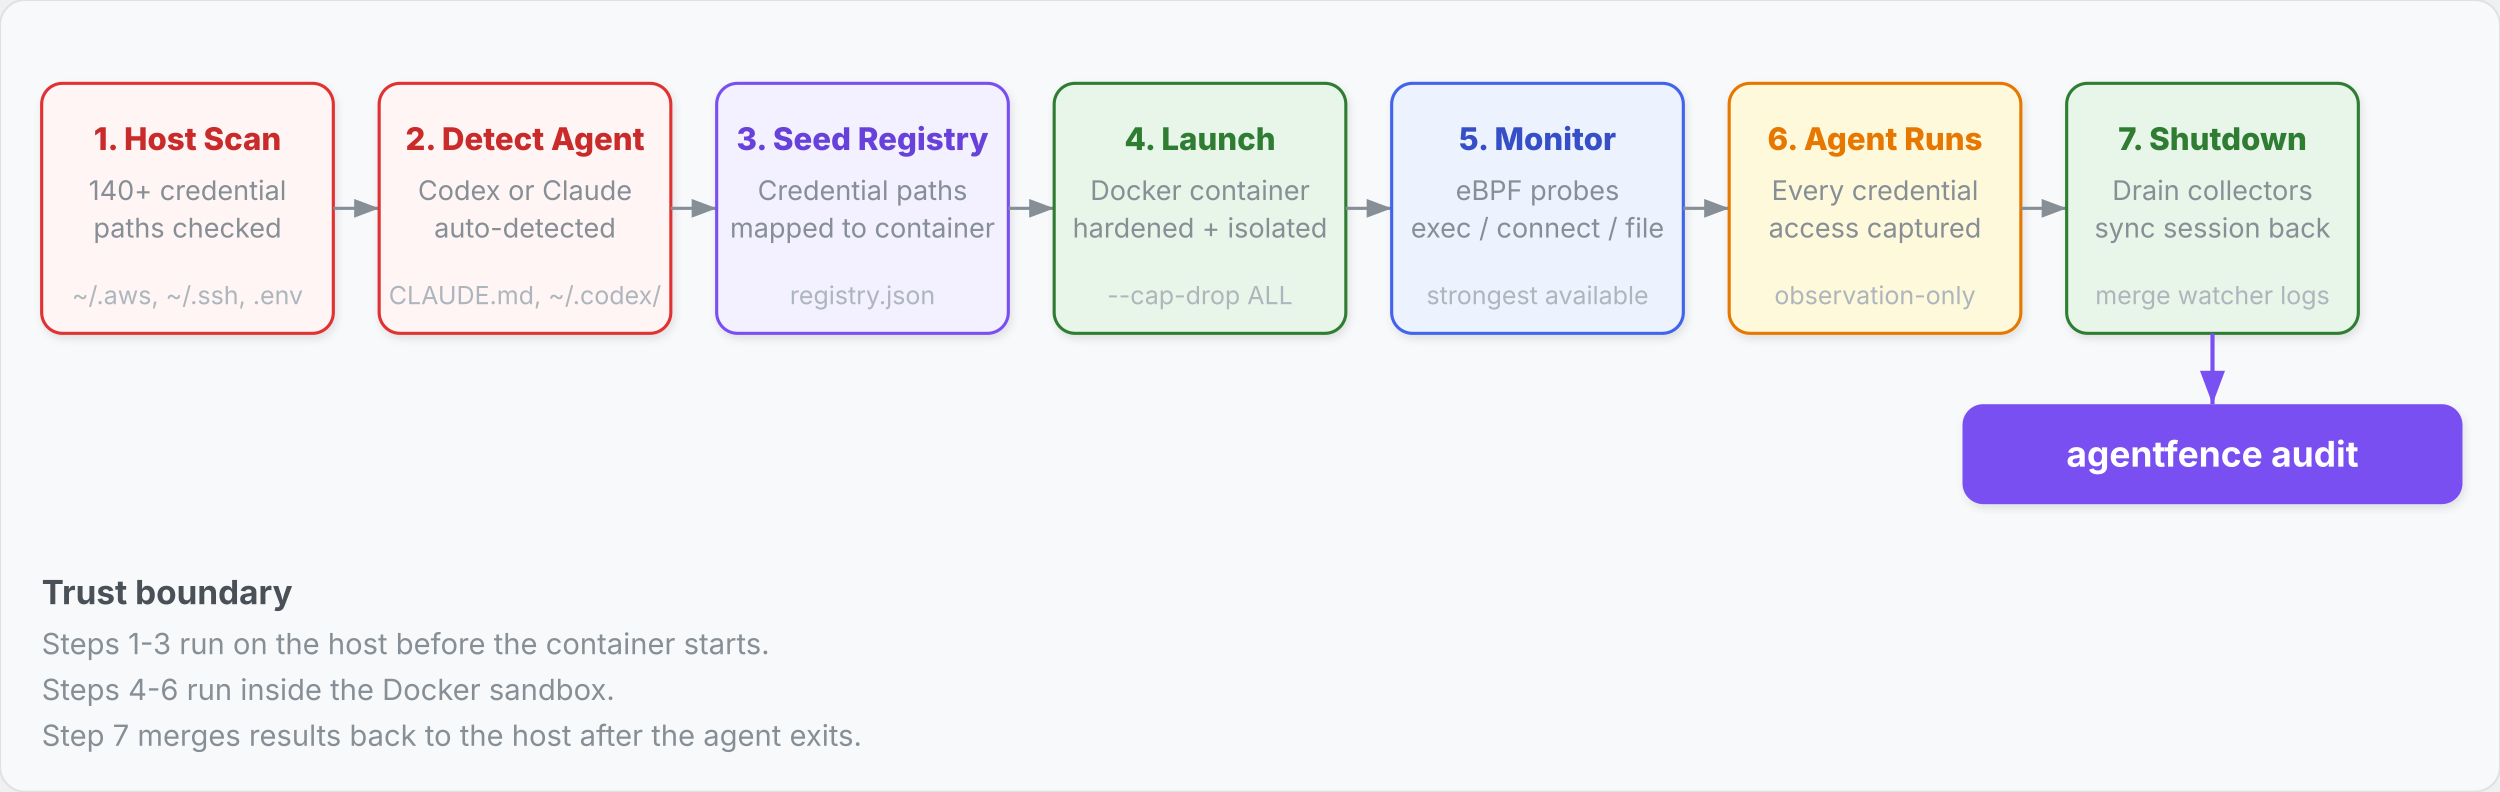
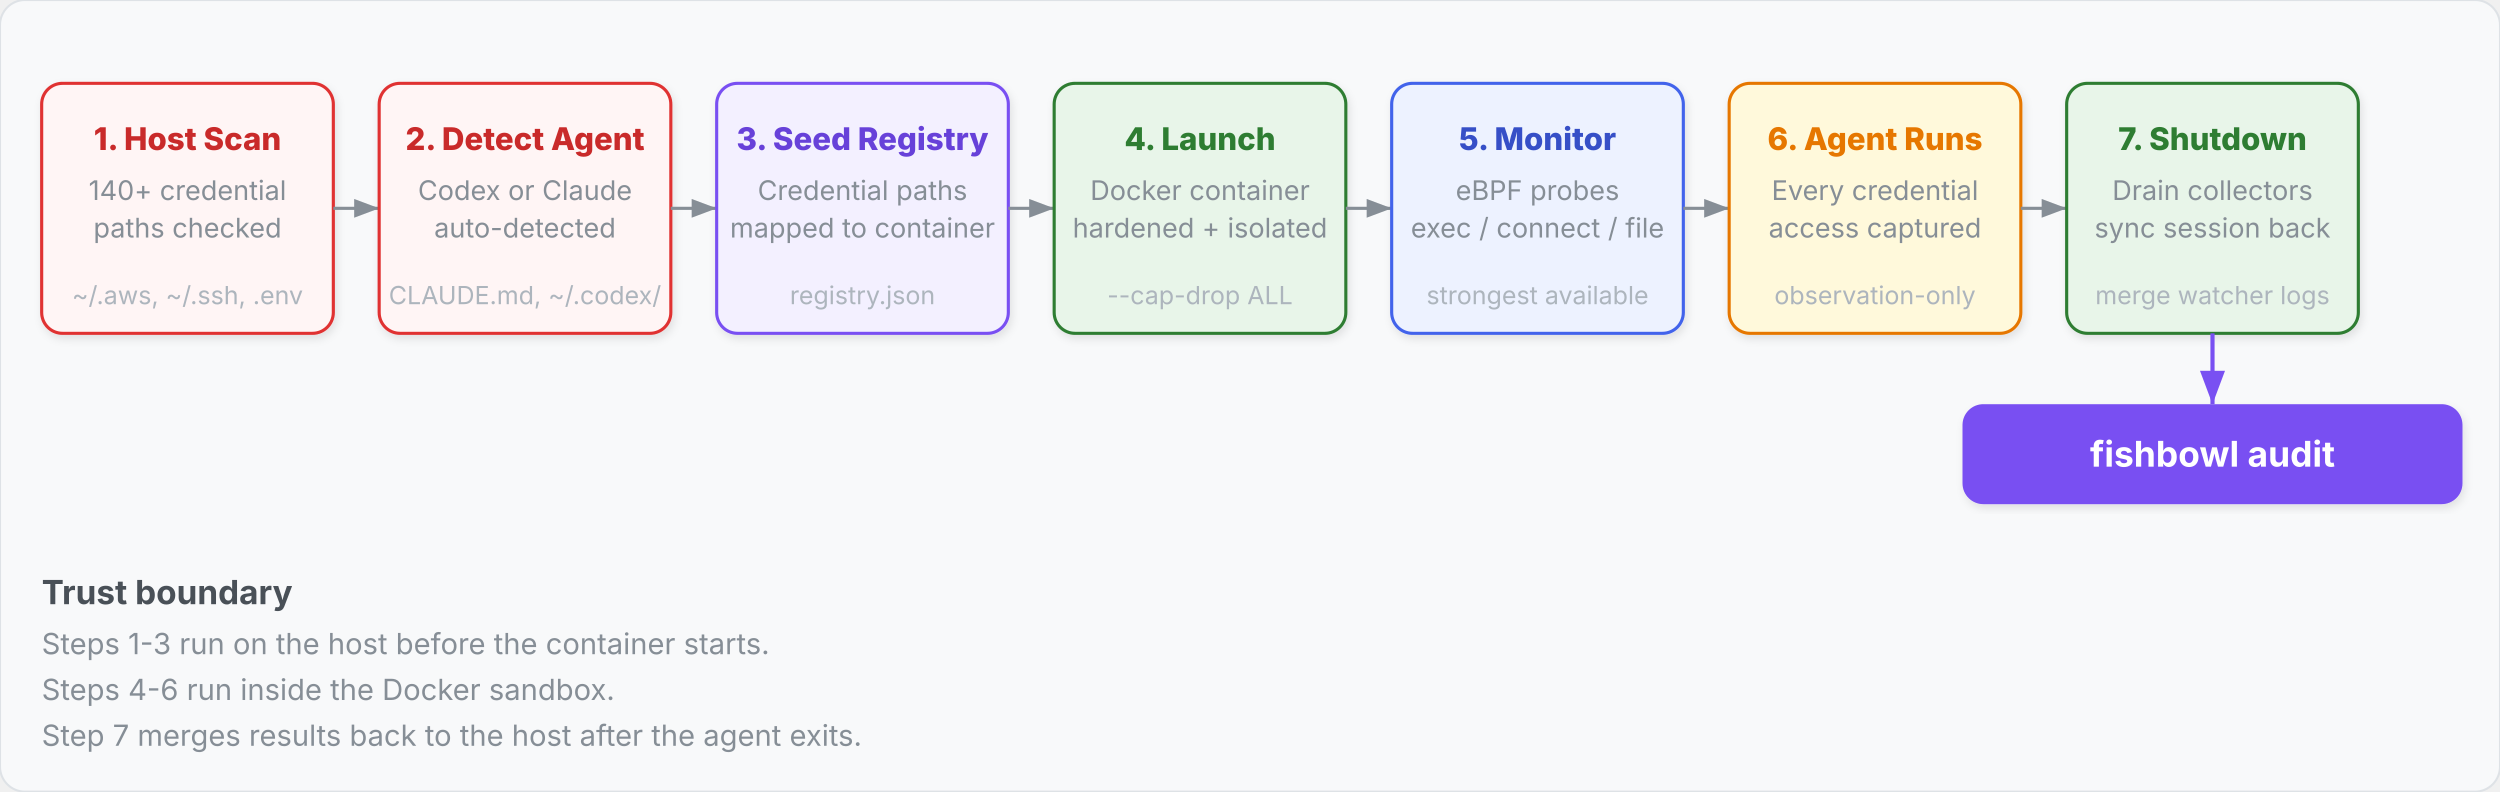
<svg xmlns="http://www.w3.org/2000/svg" viewBox="0 0 1200 380" font-family="system-ui, -apple-system, sans-serif">
  <defs>
    <filter id="shadow">
      <feDropShadow dx="1" dy="2" stdDeviation="2" flood-opacity="0.1" />
    </filter>
    <marker id="arrow" markerWidth="8" markerHeight="6" refX="8" refY="3" orient="auto">
      <polygon points="0 0, 8 3, 0 6" fill="#868e96" />
    </marker>
    <marker id="purplearrow" markerWidth="8" markerHeight="6" refX="8" refY="3" orient="auto">
      <polygon points="0 0, 8 3, 0 6" fill="#7950f2" />
    </marker>
  </defs>
  <rect x="0" y="0" width="1200" height="380" rx="12" fill="#f8f9fa" stroke="#dee2e6" stroke-width="1" />
  <rect x="20" y="40" width="140" height="120" rx="10" fill="#fff5f5" stroke="#e03131" stroke-width="1.5" filter="url(#shadow)" />
  <text x="90" y="72" font-size="15" font-weight="800" fill="#c92a2a" text-anchor="middle">1. Host Scan</text>
  <text x="90" y="96" font-size="13" fill="#868e96" text-anchor="middle">140+ credential</text>
  <text x="90" y="114" font-size="13" fill="#868e96" text-anchor="middle">paths checked</text>
  <text x="90" y="146" font-size="12" fill="#adb5bd" text-anchor="middle">~/.aws, ~/.ssh, .env</text>
  <path d="M 160 100 L 182 100" stroke="#868e96" stroke-width="1.5" marker-end="url(#arrow)" />
  <rect x="182" y="40" width="140" height="120" rx="10" fill="#fff5f5" stroke="#e03131" stroke-width="1.5" filter="url(#shadow)" />
  <text x="252" y="72" font-size="15" font-weight="800" fill="#c92a2a" text-anchor="middle">2. Detect Agent</text>
  <text x="252" y="96" font-size="13" fill="#868e96" text-anchor="middle">Codex or Claude</text>
  <text x="252" y="114" font-size="13" fill="#868e96" text-anchor="middle">auto-detected</text>
  <text x="252" y="146" font-size="12" fill="#adb5bd" text-anchor="middle">CLAUDE.md, ~/.codex/</text>
  <path d="M 322 100 L 344 100" stroke="#868e96" stroke-width="1.5" marker-end="url(#arrow)" />
  <rect x="344" y="40" width="140" height="120" rx="10" fill="#f3f0ff" stroke="#7950f2" stroke-width="1.5" filter="url(#shadow)" />
  <text x="414" y="72" font-size="15" font-weight="800" fill="#6741d9" text-anchor="middle">3. Seed Registry</text>
  <text x="414" y="96" font-size="13" fill="#868e96" text-anchor="middle">Credential paths</text>
  <text x="414" y="114" font-size="13" fill="#868e96" text-anchor="middle">mapped to container</text>
  <text x="414" y="146" font-size="12" fill="#adb5bd" text-anchor="middle">registry.json</text>
  <path d="M 484 100 L 506 100" stroke="#868e96" stroke-width="1.5" marker-end="url(#arrow)" />
  <rect x="506" y="40" width="140" height="120" rx="10" fill="#e8f5e9" stroke="#2e7d32" stroke-width="1.5" filter="url(#shadow)" />
  <text x="576" y="72" font-size="15" font-weight="800" fill="#2e7d32" text-anchor="middle">4. Launch</text>
  <text x="576" y="96" font-size="13" fill="#868e96" text-anchor="middle">Docker container</text>
  <text x="576" y="114" font-size="13" fill="#868e96" text-anchor="middle">hardened + isolated</text>
  <text x="576" y="146" font-size="12" fill="#adb5bd" text-anchor="middle">--cap-drop ALL</text>
  <path d="M 646 100 L 668 100" stroke="#868e96" stroke-width="1.5" marker-end="url(#arrow)" />
  <rect x="668" y="40" width="140" height="120" rx="10" fill="#edf2ff" stroke="#4263eb" stroke-width="1.5" filter="url(#shadow)" />
  <text x="738" y="72" font-size="15" font-weight="800" fill="#364fc7" text-anchor="middle">5. Monitor</text>
  <text x="738" y="96" font-size="13" fill="#868e96" text-anchor="middle">eBPF probes</text>
  <text x="738" y="114" font-size="13" fill="#868e96" text-anchor="middle">exec / connect / file</text>
  <text x="738" y="146" font-size="12" fill="#adb5bd" text-anchor="middle">strongest available</text>
  <path d="M 808 100 L 830 100" stroke="#868e96" stroke-width="1.5" marker-end="url(#arrow)" />
  <rect x="830" y="40" width="140" height="120" rx="10" fill="#fff9db" stroke="#e67700" stroke-width="1.5" filter="url(#shadow)" />
  <text x="900" y="72" font-size="15" font-weight="800" fill="#e67700" text-anchor="middle">6. Agent Runs</text>
  <text x="900" y="96" font-size="13" fill="#868e96" text-anchor="middle">Every credential</text>
  <text x="900" y="114" font-size="13" fill="#868e96" text-anchor="middle">access captured</text>
  <text x="900" y="146" font-size="12" fill="#adb5bd" text-anchor="middle">observation-only</text>
  <path d="M 970 100 L 992 100" stroke="#868e96" stroke-width="1.5" marker-end="url(#arrow)" />
  <rect x="992" y="40" width="140" height="120" rx="10" fill="#e8f5e9" stroke="#2e7d32" stroke-width="1.5" filter="url(#shadow)" />
  <text x="1062" y="72" font-size="15" font-weight="800" fill="#2e7d32" text-anchor="middle">7. Shutdown</text>
  <text x="1062" y="96" font-size="13" fill="#868e96" text-anchor="middle">Drain collectors</text>
  <text x="1062" y="114" font-size="13" fill="#868e96" text-anchor="middle">sync session back</text>
  <text x="1062" y="146" font-size="12" fill="#adb5bd" text-anchor="middle">merge watcher logs</text>
  <path d="M 1062 160 L 1062 194" stroke="#7950f2" stroke-width="2" marker-end="url(#purplearrow)" />
  <rect x="942" y="194" width="240" height="48" rx="10" fill="#7950f2" filter="url(#shadow)" />
-   <text x="1062" y="224" font-size="17" font-weight="700" fill="#fff" text-anchor="middle">agentfence audit</text>
+   <text x="1062" y="224" font-size="17" font-weight="700" fill="#fff" text-anchor="middle">fishbowl audit</text>
  <text x="20" y="290" font-size="16" font-weight="700" fill="#495057">Trust boundary</text>
  <text x="20" y="314" font-size="14" fill="#868e96">Steps 1-3 run on the host before the container starts.</text>
  <text x="20" y="336" font-size="14" fill="#868e96">Steps 4-6 run inside the Docker sandbox.</text>
  <text x="20" y="358" font-size="14" fill="#868e96">Step 7 merges results back to the host after the agent exits.</text>
</svg>
